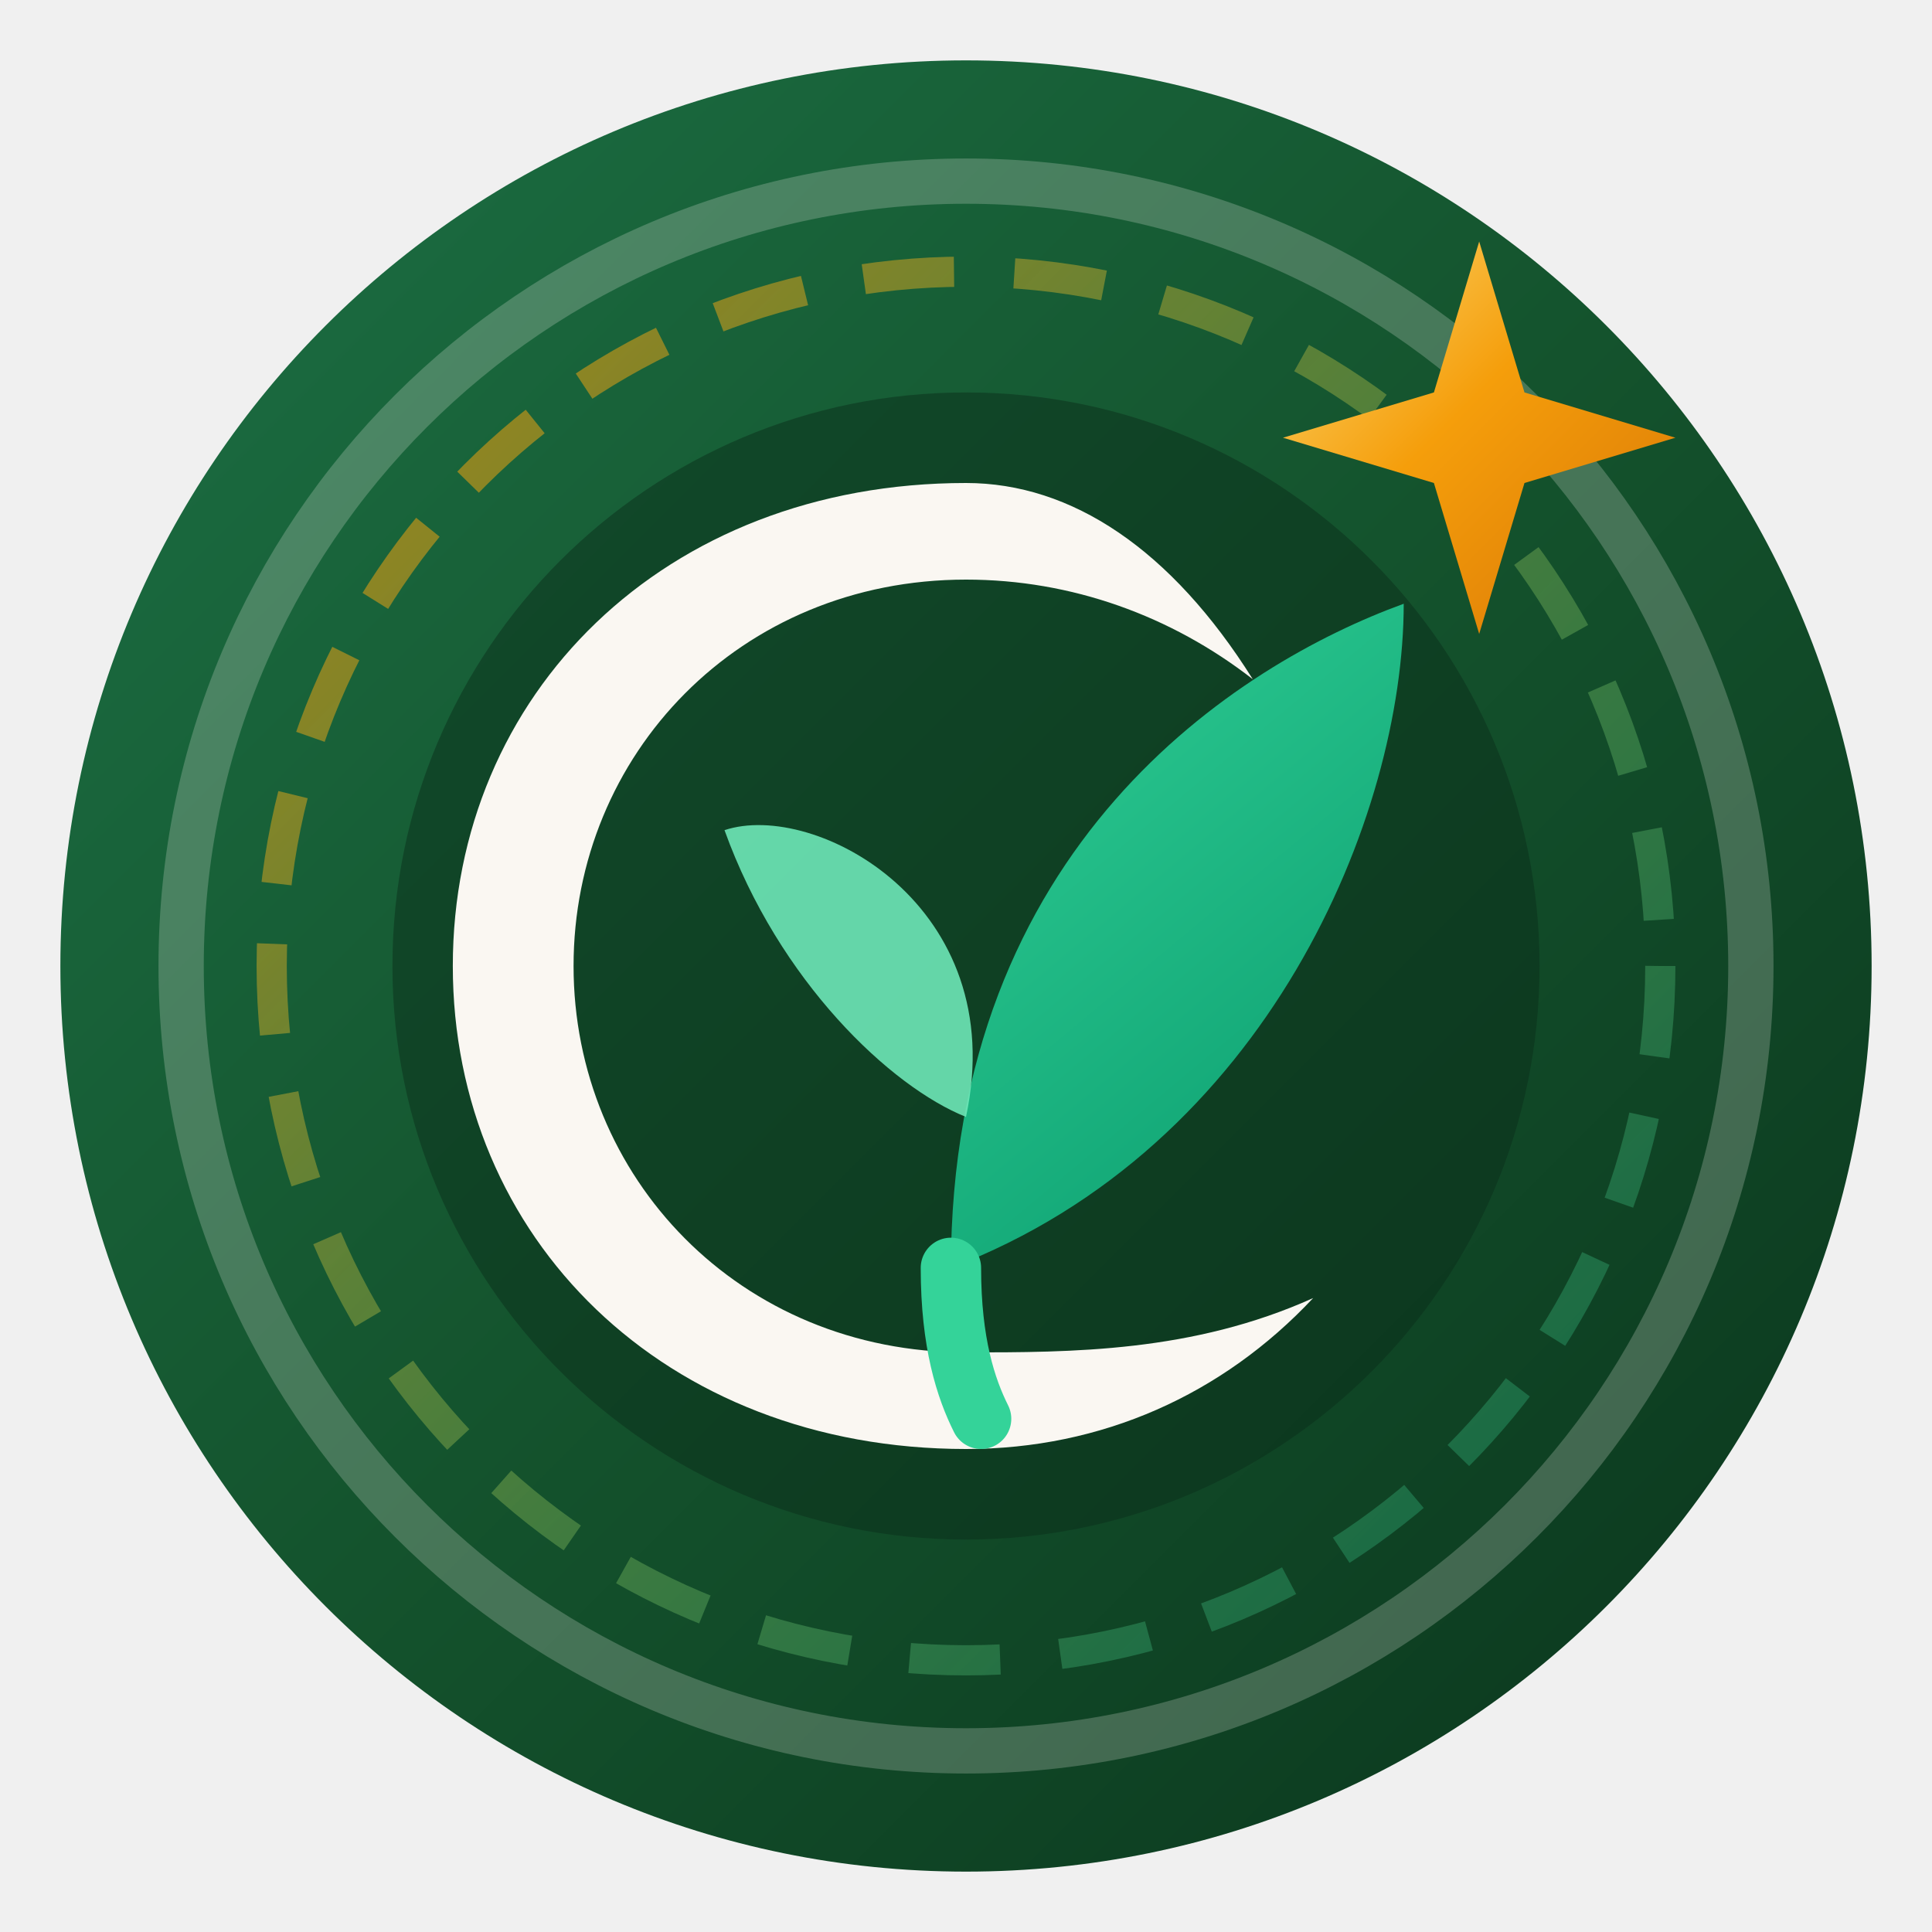
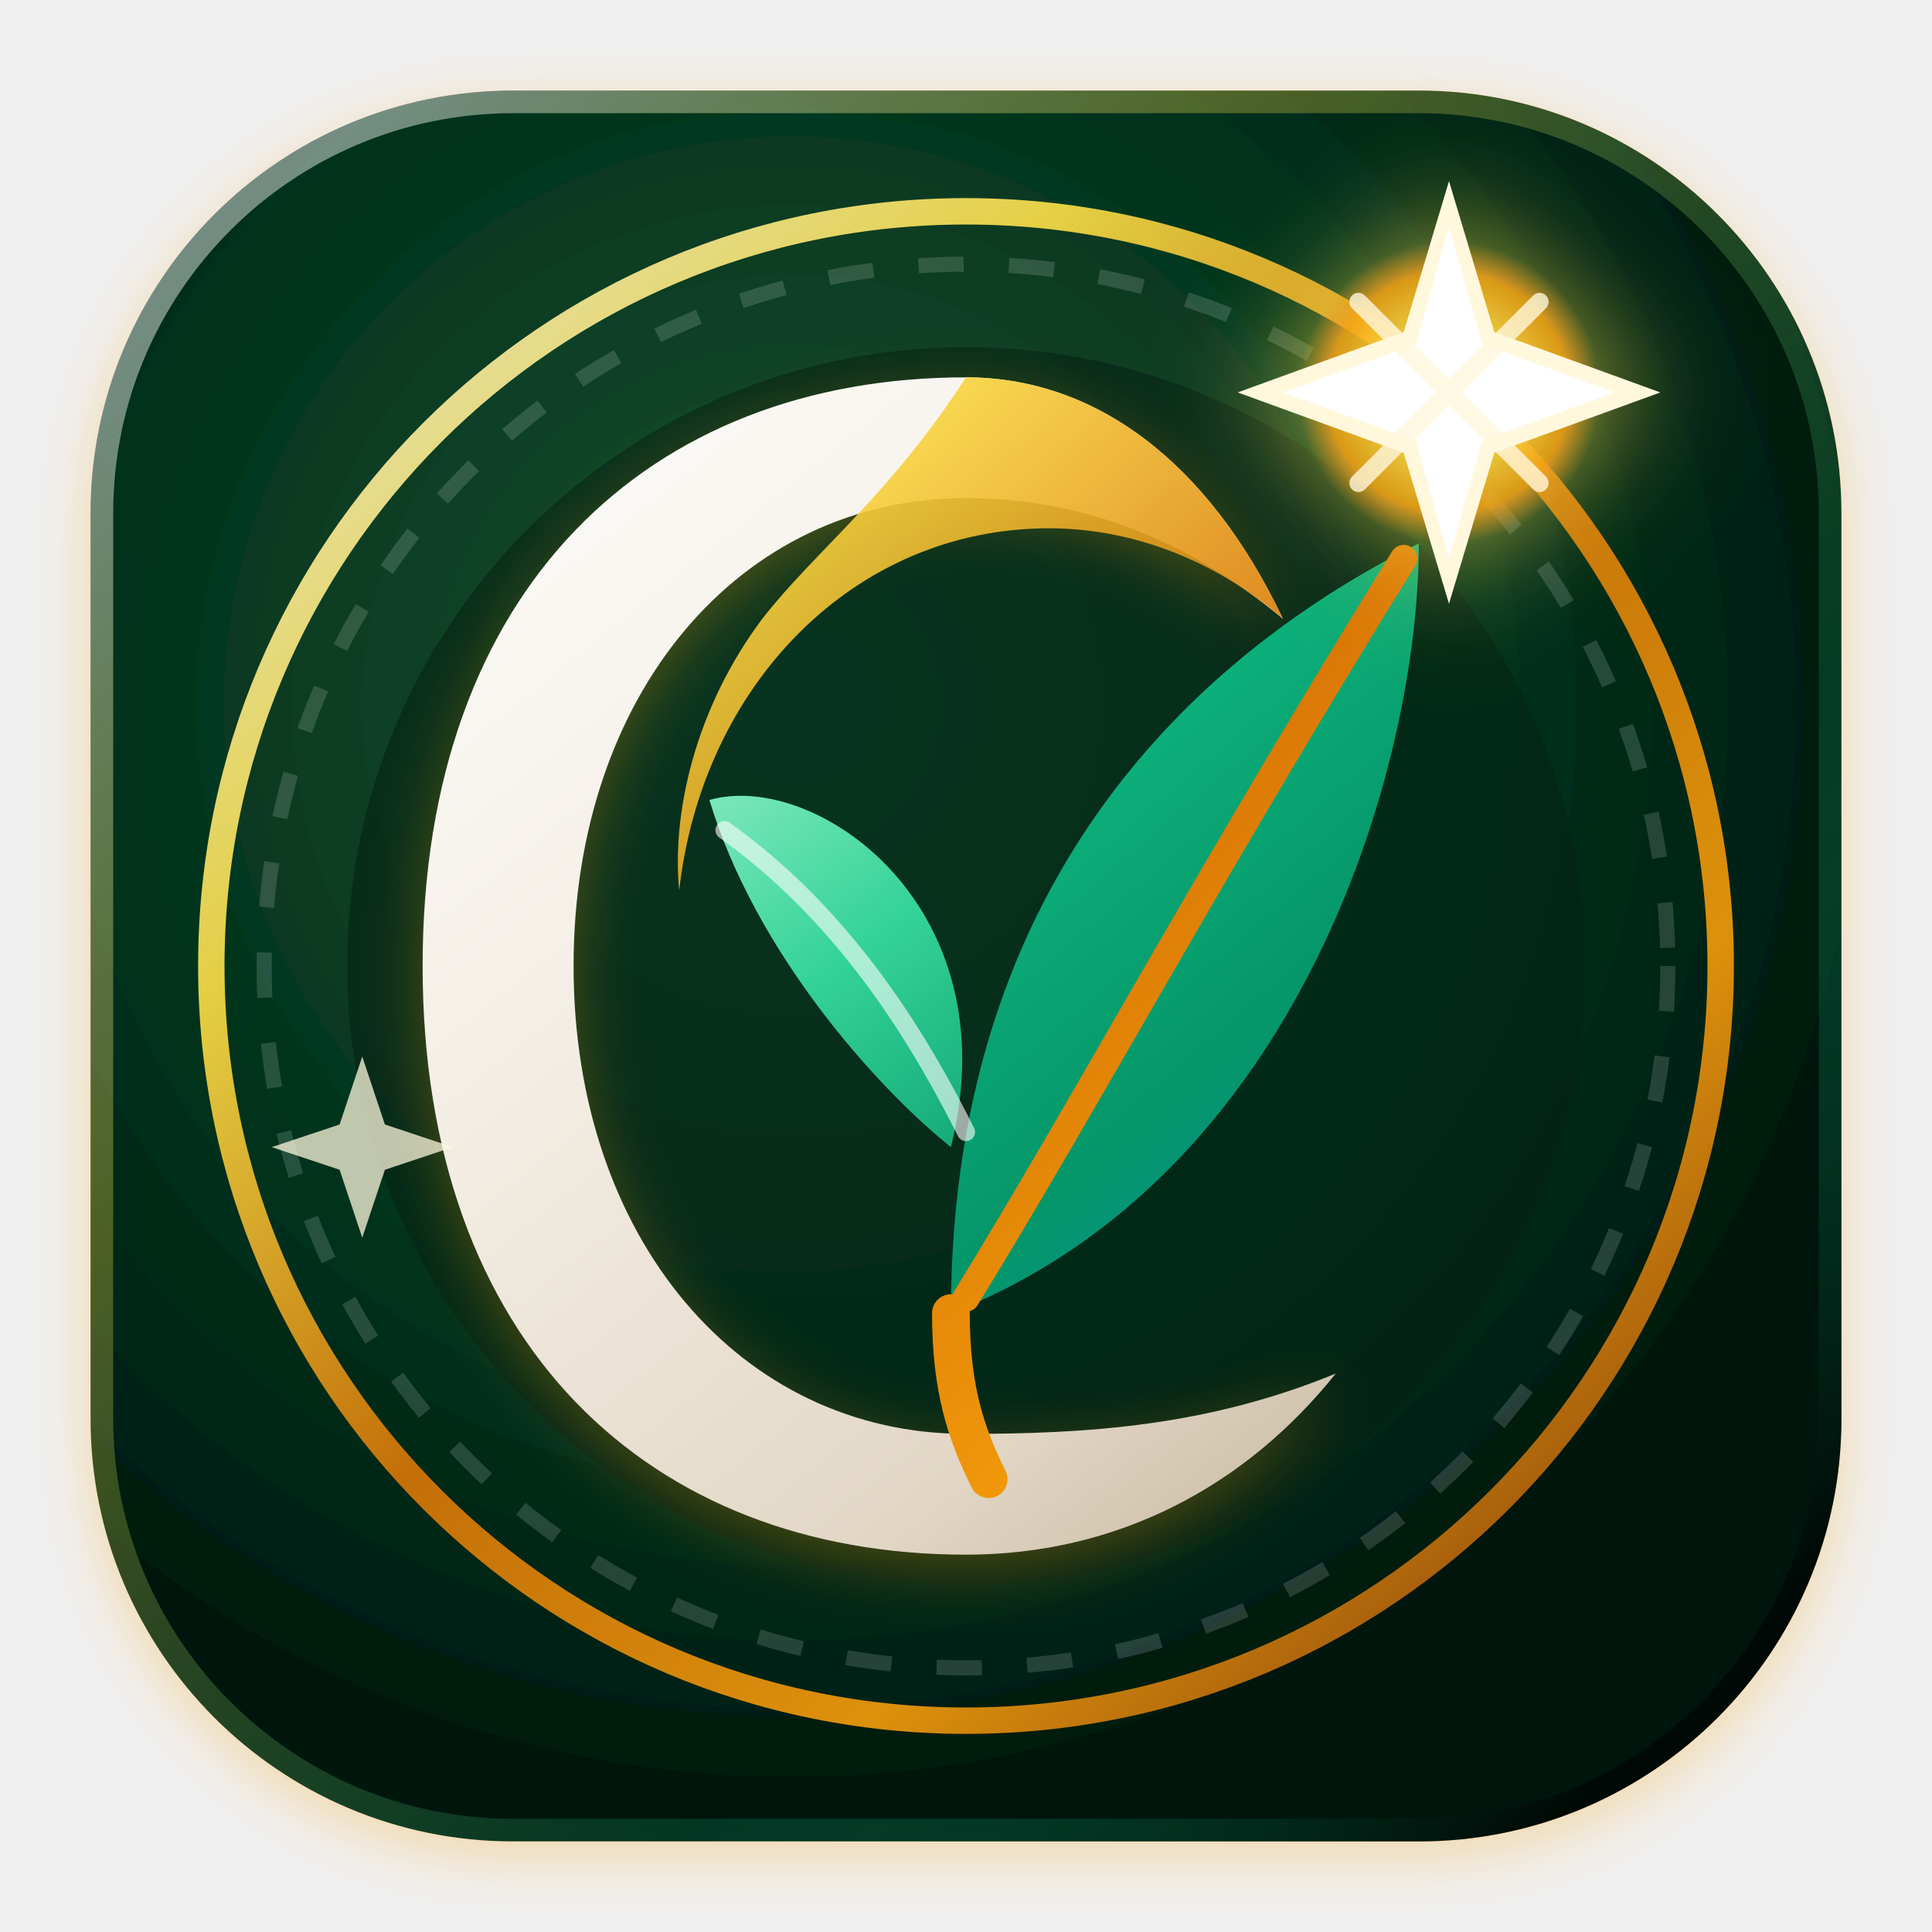
- <svg xmlns="http://www.w3.org/2000/svg" viewBox="0 0 64 64" fill="none">
+ <svg xmlns="http://www.w3.org/2000/svg" viewBox="0 0 128 128" fill="none">
  <defs>
-     <linearGradient id="plateGrad" x1="6" y1="6" x2="58" y2="58" gradientUnits="userSpaceOnUse">
-       <stop offset="0%" stop-color="#1B6D42" />
-       <stop offset="50%" stop-color="#14532D" />
-       <stop offset="100%" stop-color="#0B381E" />
+     <radialGradient id="luxBg" cx="40%" cy="35%" r="65%">
+       <stop offset="0%" stop-color="#0F5132" />
+       <stop offset="45%" stop-color="#073B22" />
+       <stop offset="85%" stop-color="#032314" />
+       <stop offset="100%" stop-color="#01140B" />
+     </radialGradient>
+     <linearGradient id="gold24k" x1="20" y1="16" x2="108" y2="112" gradientUnits="userSpaceOnUse">
+       <stop offset="0%" stop-color="#FFF8DC" />
+       <stop offset="25%" stop-color="#FDE047" />
+       <stop offset="50%" stop-color="#D97706" />
+       <stop offset="75%" stop-color="#F59E0B" />
+       <stop offset="100%" stop-color="#92400E" />
    </linearGradient>
-     <linearGradient id="leafGrad" x1="28" y1="20" x2="48" y2="44" gradientUnits="userSpaceOnUse">
-       <stop offset="0%" stop-color="#34D399" />
+     <linearGradient id="jewelLeaf" x1="45" y1="28" x2="96" y2="88" gradientUnits="userSpaceOnUse">
+       <stop offset="0%" stop-color="#6EE7B7" />
+       <stop offset="35%" stop-color="#10B981" />
+       <stop offset="70%" stop-color="#059669" />
+       <stop offset="100%" stop-color="#0891B2" />
+     </linearGradient>
+     <linearGradient id="mintHighlight" x1="42" y1="46" x2="68" y2="82" gradientUnits="userSpaceOnUse">
+       <stop offset="0%" stop-color="#A7F3D0" />
+       <stop offset="50%" stop-color="#34D399" />
      <stop offset="100%" stop-color="#059669" />
    </linearGradient>
-     <linearGradient id="goldGrad" x1="42" y1="6" x2="56" y2="20" gradientUnits="userSpaceOnUse">
-       <stop offset="0%" stop-color="#FDE68A" />
-       <stop offset="50%" stop-color="#F59E0B" />
-       <stop offset="100%" stop-color="#D97706" />
+     <linearGradient id="porcelainArc" x1="24" y1="24" x2="88" y2="104" gradientUnits="userSpaceOnUse">
+       <stop offset="0%" stop-color="#FFFFFF" />
+       <stop offset="40%" stop-color="#F4EFE6" />
+       <stop offset="80%" stop-color="#E2D7C5" />
+       <stop offset="100%" stop-color="#C5B79F" />
    </linearGradient>
-     <linearGradient id="rimGrad" x1="14" y1="14" x2="50" y2="50" gradientUnits="userSpaceOnUse">
-       <stop offset="0%" stop-color="#F59E0B" stop-opacity="0.8" />
-       <stop offset="100%" stop-color="#34D399" stop-opacity="0.4" />
+     <radialGradient id="starGlow" cx="50%" cy="50%" r="50%">
+       <stop offset="0%" stop-color="#FFFBEB" />
+       <stop offset="40%" stop-color="#FDE047" />
+       <stop offset="80%" stop-color="#F59E0B" />
+       <stop offset="100%" stop-color="#D97706" stop-opacity="0" />
+     </radialGradient>
+     <linearGradient id="glassRim" x1="16" y1="16" x2="112" y2="112" gradientUnits="userSpaceOnUse">
+       <stop offset="0%" stop-color="#FFFFFF" stop-opacity="0.45" />
+       <stop offset="30%" stop-color="#FDE047" stop-opacity="0.3" />
+       <stop offset="70%" stop-color="#10B981" stop-opacity="0.2" />
+       <stop offset="100%" stop-color="#000000" stop-opacity="0.6" />
    </linearGradient>
+     <filter id="luxuryGlow" x="-20%" y="-20%" width="140%" height="140%">
+       <feDropShadow dx="0" dy="4" stdDeviation="6" flood-color="#000000" flood-opacity="0.55" />
+       <feDropShadow dx="0" dy="1" stdDeviation="2" flood-color="#F59E0B" flood-opacity="0.3" />
+     </filter>
+     <filter id="starBloom" x="-50%" y="-50%" width="200%" height="200%">
+       <feDropShadow dx="0" dy="0" stdDeviation="4" flood-color="#FDE047" flood-opacity="0.8" />
+     </filter>
  </defs>
-   <circle cx="32" cy="32" r="30" fill="url(#plateGrad)" />
-   <circle cx="32" cy="32" r="26" stroke="#FAF7F2" stroke-opacity="0.22" stroke-width="1.5" />
-   <circle cx="32" cy="32" r="23" stroke="url(#rimGrad)" stroke-width="1" stroke-dasharray="3 2" stroke-opacity="0.7" />
-   <circle cx="32" cy="32" r="19" fill="#0A2E1A" fill-opacity="0.5" />
-   <path d="M32 16 C22 16 15 23 15 32 C15 41 22 48 32 48 C36.5 48 40.5 46.2 43.5 43 C39.5 44.8 35.5 44.8 32 44.8 C24.5 44.8 19 39 19 32 C19 25 24.5 19.2 32 19.2 C35.5 19.2 38.8 20.4 41.5 22.5 C38.8 18.2 35.5 16 32 16 Z" fill="#FAF7F2" />
-   <path d="M31.5 42 C31.5 28 41 22 46.5 20 C46.5 27 42 38 31.5 42 Z" fill="url(#leafGrad)" />
-   <path d="M32 37 C33.5 30 27 26.5 24 27.5 C25.8 32.5 29.5 36 32 37 Z" fill="#6EE7B7" fill-opacity="0.9" />
-   <path d="M31.5 42 C31.5 44.5 32 46 32.5 47" stroke="#34D399" stroke-width="2" stroke-linecap="round" />
-   <path d="M49 8 L50.5 13 L55.5 14.5 L50.5 16 L49 21 L47.5 16 L42.5 14.5 L47.5 13 Z" fill="url(#goldGrad)" />
+   <rect x="6" y="6" width="116" height="116" rx="28" fill="url(#luxBg)" filter="url(#luxuryGlow)" />
+   <rect x="6.75" y="6.75" width="114.5" height="114.5" rx="27.25" stroke="url(#glassRim)" stroke-width="1.5" />
+   <circle cx="64" cy="64" r="50" stroke="url(#gold24k)" stroke-width="1.75" stroke-opacity="0.9" />
+   <circle cx="64" cy="64" r="46.5" stroke="#FFFFFF" stroke-opacity="0.15" stroke-width="1" stroke-dasharray="3 3" />
+   <circle cx="64" cy="64" r="41" fill="#042214" fill-opacity="0.6" />
+   <path d="M64 25 C43 25 28 39 28 64 C28 89 43 103 64 103 C74 103 82.5 98.5 88.5 91 C80 94.5 72 95 64 95 C49 95 38 82 38 64 C38 46 49 33 64 33 C72 33 79 36 85 41 C80 30.5 72.5 25 64 25 Z" fill="url(#porcelainArc)" filter="url(#luxuryGlow)" />
+   <path d="M64 25 C72.5 25 80 30.5 85 41 C81 37.5 75.5 35 69.5 35 C56.5 35 46.5 45.5 45 59 C44.5 54 46 47 50.5 41 C54 36.5 58.8 33 64 25 Z" fill="url(#gold24k)" opacity="0.9" />
+   <path d="M63 87 C63 56 82 42 94 36 C94 51 86 78 63 87 Z" fill="url(#jewelLeaf)" />
+   <path d="M64 86 C72 73 80 58 93 37" stroke="url(#gold24k)" stroke-width="1.8" stroke-linecap="round" />
+   <path d="M63 76 C67 60 54 51 47 53 C50 63 58 72 63 76 Z" fill="url(#mintHighlight)" />
+   <path d="M64 75 C60 67 55 60 48 55" stroke="#FFFFFF" stroke-opacity="0.6" stroke-width="1.2" stroke-linecap="round" />
+   <path d="M63 87 C63 92 64 95 65.5 98" stroke="url(#gold24k)" stroke-width="2.5" stroke-linecap="round" />
+   <g transform="translate(96, 26)" filter="url(#starBloom)">
+     <circle cx="0" cy="0" r="10" fill="url(#starGlow)" opacity="0.8" />
+     <path d="M0 -14 L3 -4 L14 0 L3 4 L0 14 L-3 4 L-14 0 L-3 -4 Z" fill="url(#gold24k)" />
+     <path d="M0 -11 L2.2 -3.2 L11 0 L2.2 3.2 L0 11 L-2.2 3.2 L-11 0 L-2.2 -3.2 Z" fill="#FFFFFF" />
+     <path d="M-6 -6 L6 6 M-6 6 L6 -6" stroke="url(#gold24k)" stroke-width="1.2" stroke-linecap="round" opacity="0.8" />
+   </g>
+   <g transform="translate(24, 76)" opacity="0.75">
+     <path d="M0 -6 L1.5 -1.5 L6 0 L1.5 1.5 L0 6 L-1.5 1.5 L-6 0 L-1.5 -1.5 Z" fill="url(#gold24k)" />
+   </g>
</svg>
